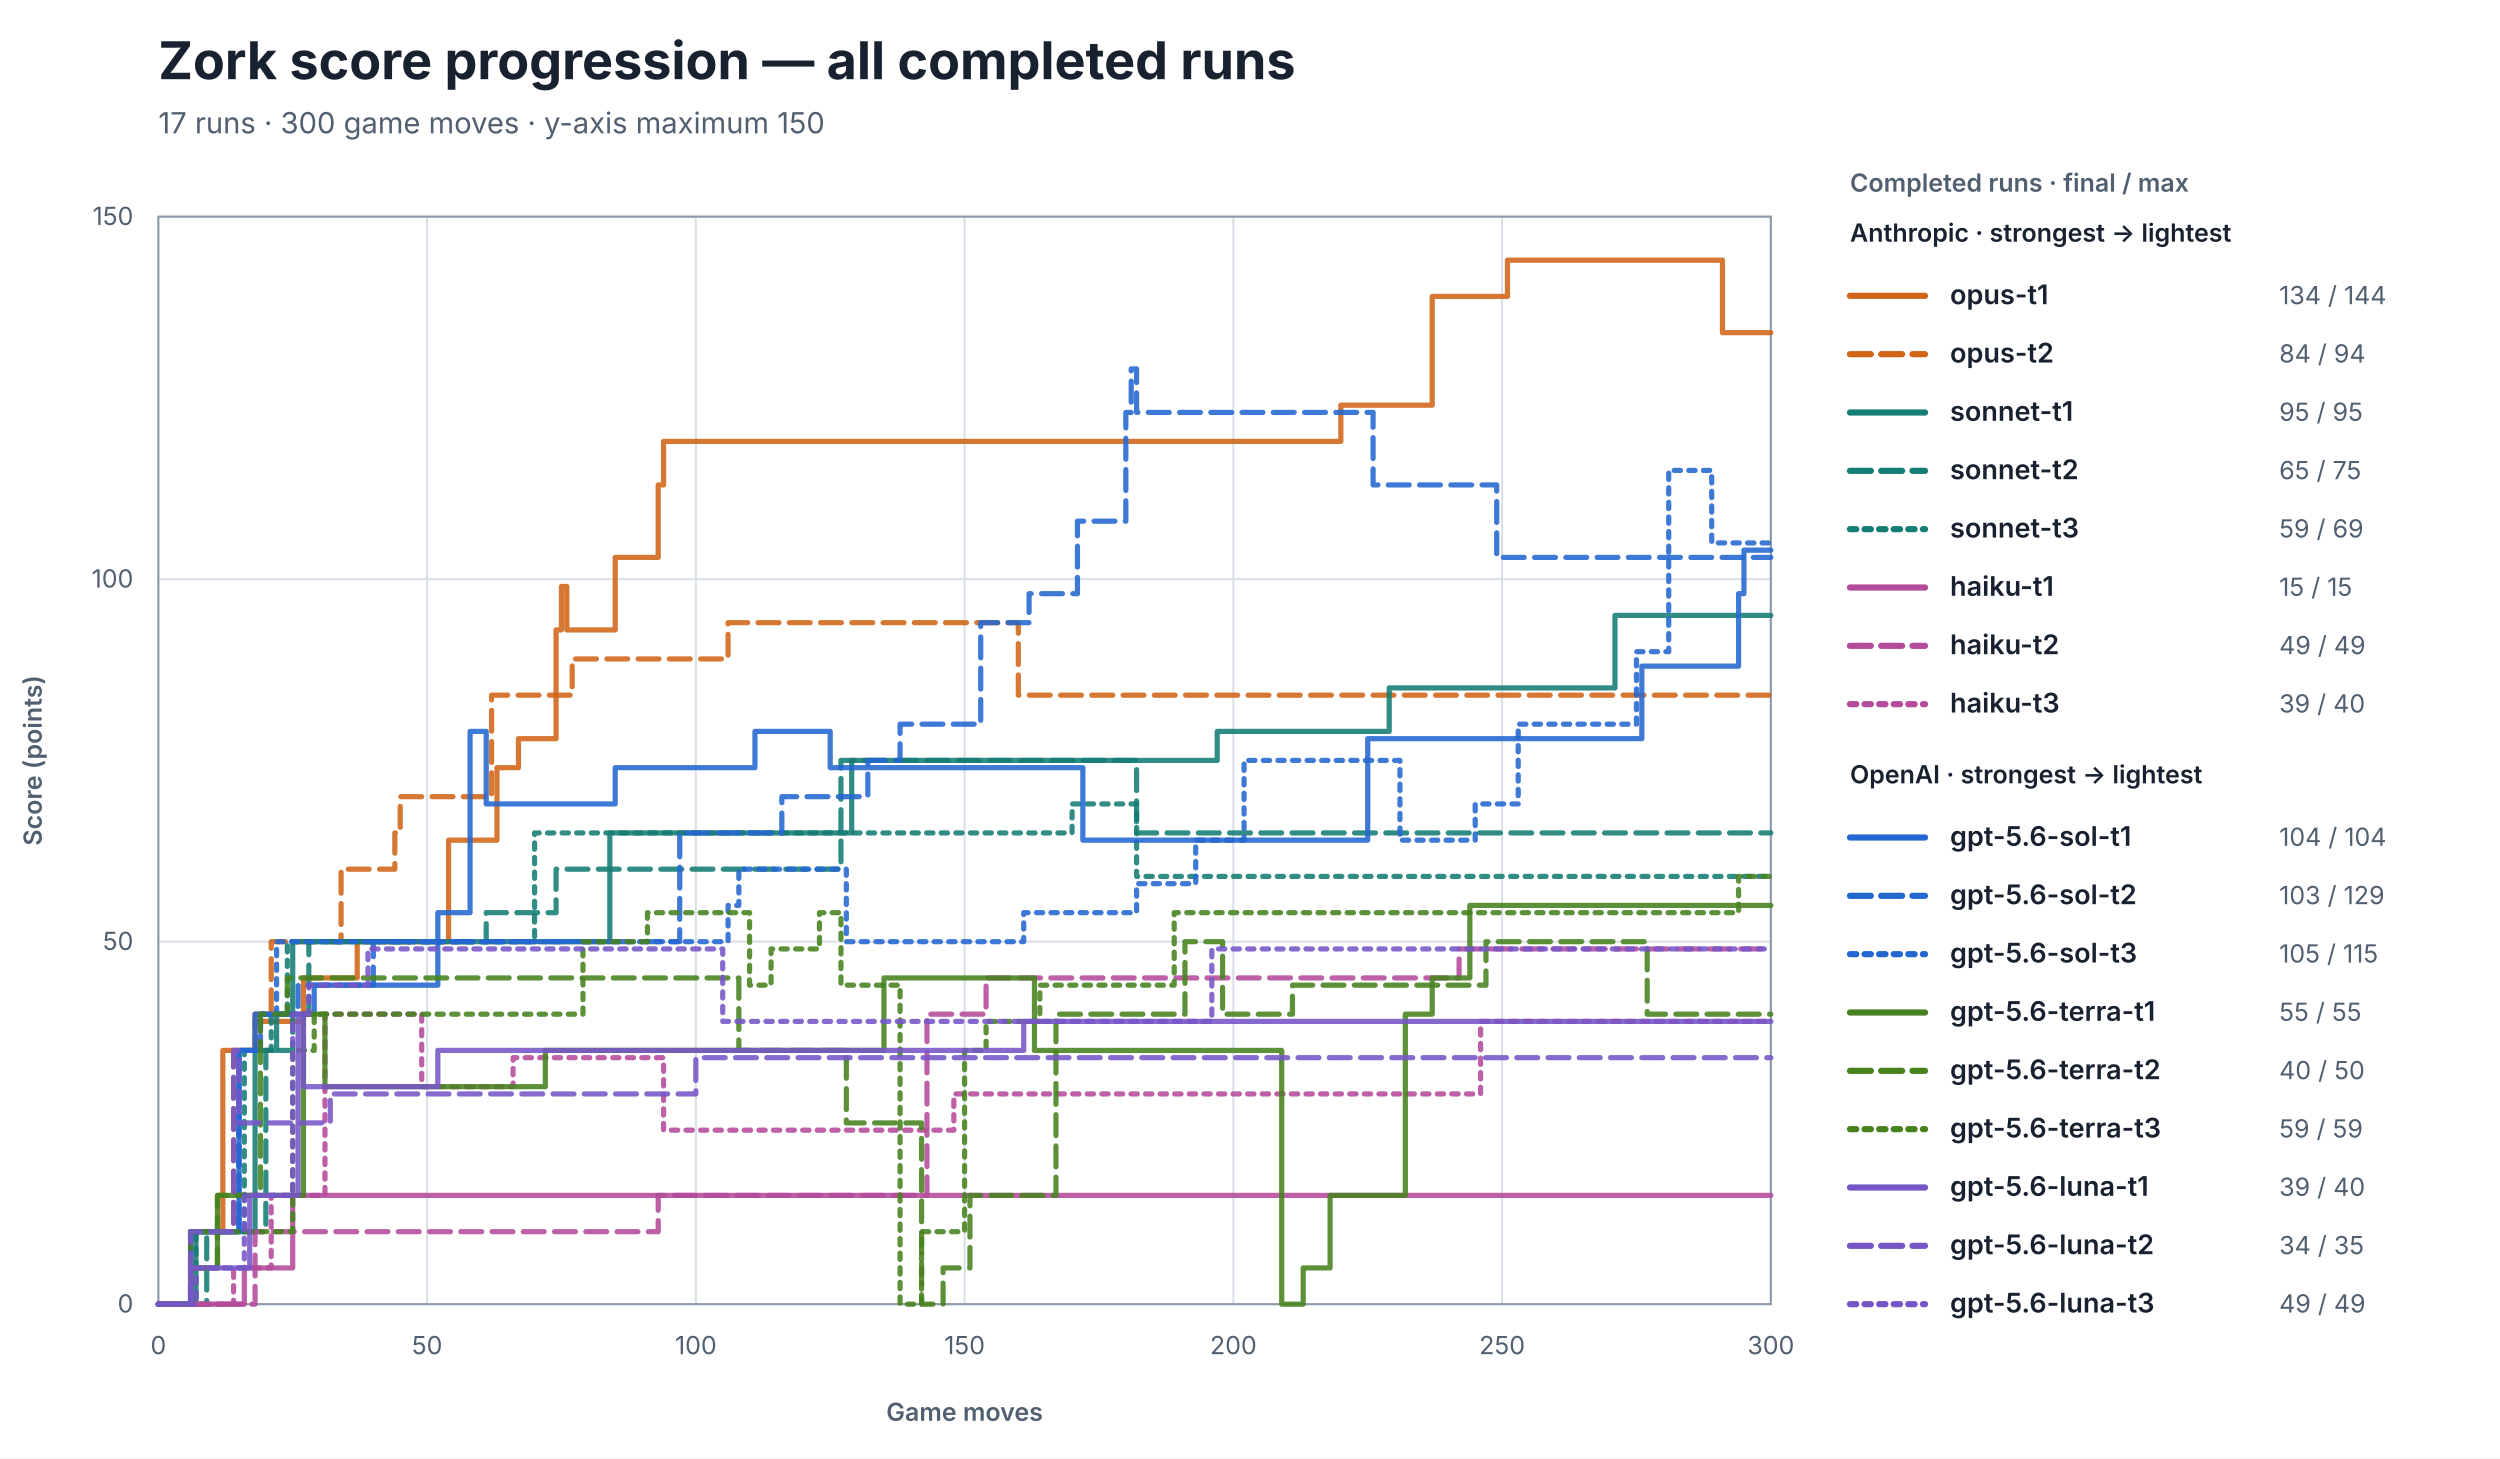
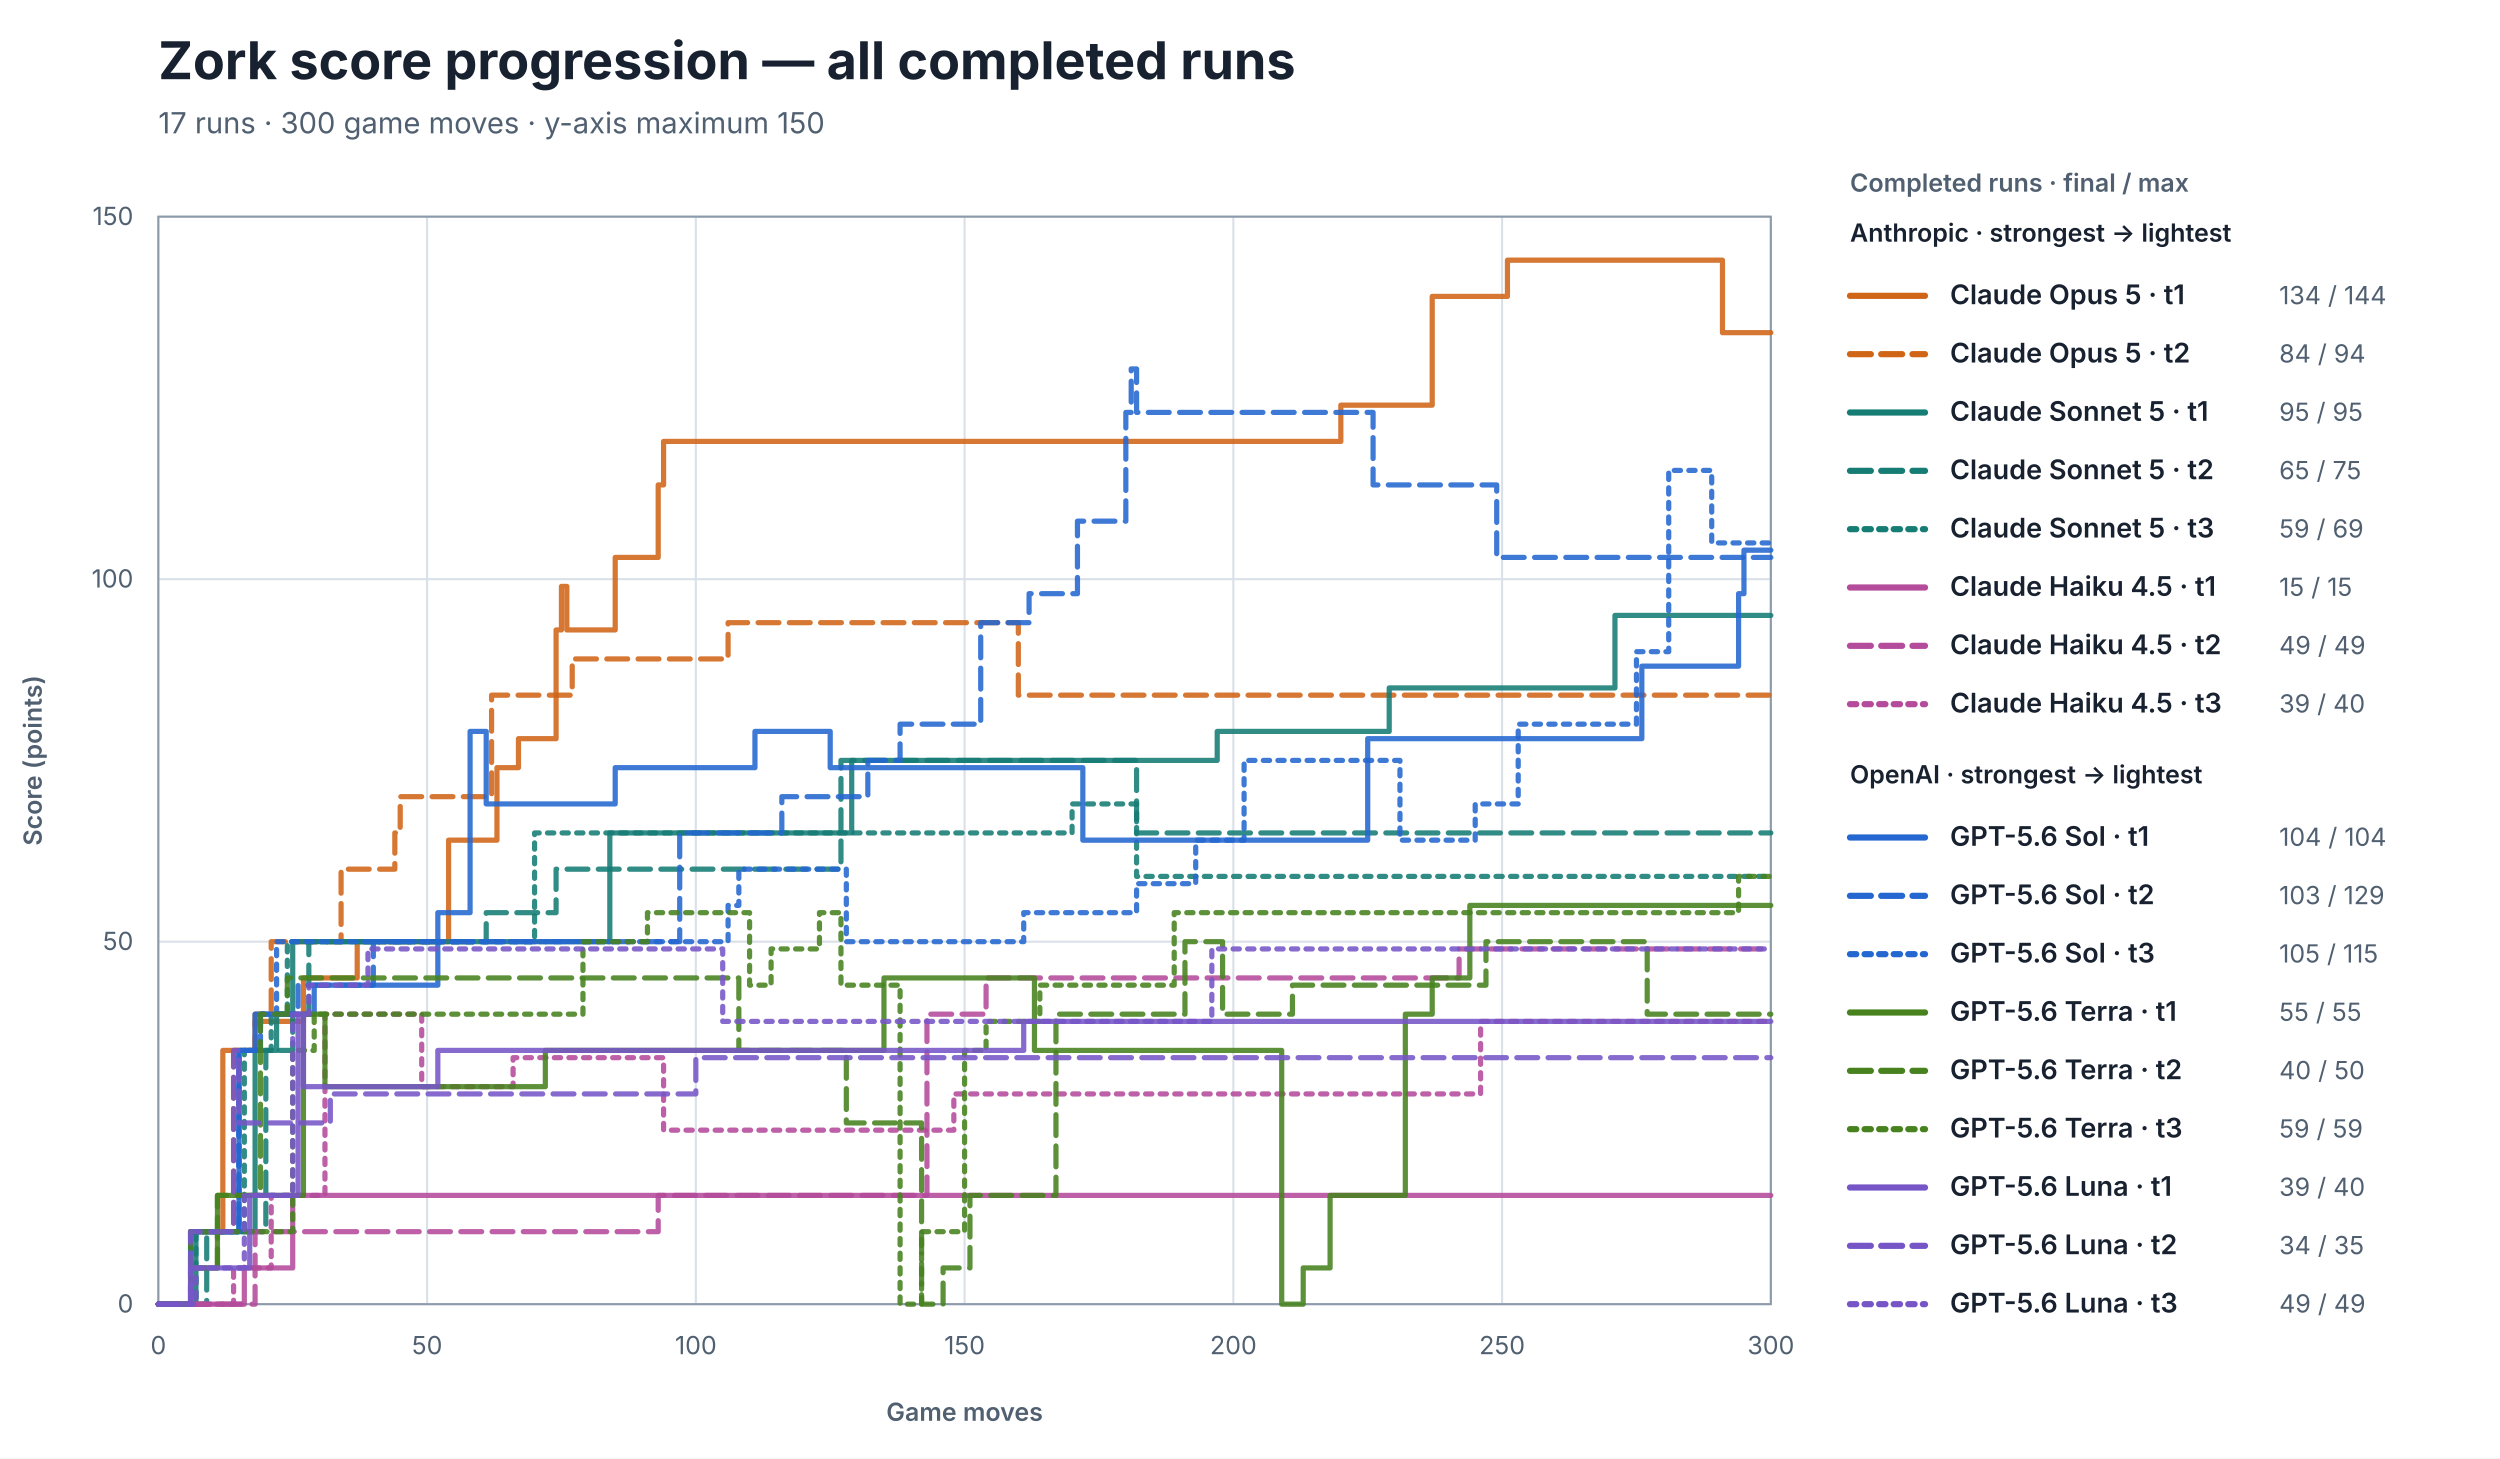
<svg xmlns="http://www.w3.org/2000/svg" width="1200" height="700" viewBox="0 0 1200 700" role="img" aria-labelledby="title desc">
  <style>
    :root { color-scheme: light dark; }
    svg { color: #18212f; font-family: ui-sans-serif, system-ui, -apple-system, BlinkMacSystemFont, "Segoe UI", sans-serif; }
    .background { fill: #ffffff; }
    .title { fill: currentColor; font-size: 25px; font-weight: 700; }
    .subtitle, .tick, .axis-title, .legend-stat { fill: #516071; }
    .subtitle { font-size: 14px; }
    .tick, .axis-title { font-size: 12px; }
    .axis-title, .legend-name, .provider-heading { font-weight: 600; }
    .legend-name { fill: currentColor; font-size: 13px; }
    .legend-stat { font-size: 12px; }
    .provider-heading { fill: currentColor; font-size: 12px; }
    .grid { stroke: #d9e0e8; stroke-width: 1; }
    .frame { fill: none; stroke: #8d9aaa; stroke-width: 1; }
    .score-line, .legend-line { fill: none; stroke-linejoin: round; stroke-linecap: round; }
    .score-line { stroke-width: 2.5; opacity: 0.88; }
    .legend-line { stroke-width: 3; }
    .score-line.family-haiku, .legend-line.family-haiku { stroke: #b44b9b; }
    .score-line.family-sonnet, .legend-line.family-sonnet { stroke: #167d75; }
    .score-line.family-opus, .legend-line.family-opus { stroke: #d06518; }
    .score-line.family-sol, .legend-line.family-sol { stroke: #2467d1; }
    .score-line.family-luna, .legend-line.family-luna { stroke: #7656c7; }
    .score-line.family-terra, .legend-line.family-terra { stroke: #47821f; }
    .score-line.family-other, .legend-line.family-other { stroke: #677487; }
    .trial-2 { stroke-dasharray: 10 5; }
    .trial-3 { stroke-dasharray: 3 4; }
    @media (prefers-color-scheme: dark) {
      svg { color: #edf2f7; }
      .background { fill: #111722; }
      .subtitle, .tick, .axis-title, .legend-stat { fill: #aeb9c6; }
      .grid { stroke: #2f3947; }
      .frame { stroke: #687587; }
      .score-line.family-haiku, .legend-line.family-haiku { stroke: #ed8bd2; }
      .score-line.family-sonnet, .legend-line.family-sonnet { stroke: #54c9bc; }
      .score-line.family-opus, .legend-line.family-opus { stroke: #f2a05f; }
      .score-line.family-sol, .legend-line.family-sol { stroke: #70a5f9; }
      .score-line.family-luna, .legend-line.family-luna { stroke: #b19aef; }
      .score-line.family-terra, .legend-line.family-terra { stroke: #92ca6c; }
      .score-line.family-other, .legend-line.family-other { stroke: #aeb9c6; }
    }
  </style>
  <rect class="background" width="1200" height="700" />
  <text class="title" x="76" y="38">Zork score progression — all completed runs</text>
  <text class="subtitle" x="76" y="64">17 runs · 300 game moves · y-axis maximum 150</text>
  <g>
    <line class="grid" x1="76" y1="626" x2="850" y2="626" />
    <text class="tick" x="64" y="630" text-anchor="end">0</text>
    <line class="grid" x1="76" y1="452" x2="850" y2="452" />
    <text class="tick" x="64" y="456" text-anchor="end">50</text>
    <line class="grid" x1="76" y1="278" x2="850" y2="278" />
    <text class="tick" x="64" y="282" text-anchor="end">100</text>
    <line class="grid" x1="76" y1="104" x2="850" y2="104" />
    <text class="tick" x="64" y="108" text-anchor="end">150</text>
    <line class="grid" x1="76" y1="104" x2="76" y2="626" />
    <text class="tick" x="76" y="650" text-anchor="middle">0</text>
    <line class="grid" x1="205" y1="104" x2="205" y2="626" />
    <text class="tick" x="205" y="650" text-anchor="middle">50</text>
    <line class="grid" x1="334" y1="104" x2="334" y2="626" />
    <text class="tick" x="334" y="650" text-anchor="middle">100</text>
    <line class="grid" x1="463" y1="104" x2="463" y2="626" />
    <text class="tick" x="463" y="650" text-anchor="middle">150</text>
    <line class="grid" x1="592" y1="104" x2="592" y2="626" />
    <text class="tick" x="592" y="650" text-anchor="middle">200</text>
    <line class="grid" x1="721" y1="104" x2="721" y2="626" />
    <text class="tick" x="721" y="650" text-anchor="middle">250</text>
    <line class="grid" x1="850" y1="104" x2="850" y2="626" />
    <text class="tick" x="850" y="650" text-anchor="middle">300</text>
  </g>
  <rect class="frame" x="76" y="104" width="774" height="522" />
  <path class="score-line family-opus trial-1" d="M 76.00 626.00 H 81.16 V 626.00 H 91.48 V 591.20 H 106.96 V 504.20 H 122.44 V 490.28 H 145.66 V 469.40 H 171.46 V 452.00 H 215.32 V 403.28 H 238.54 V 368.48 H 248.86 V 354.56 H 266.92 V 302.36 H 269.50 V 281.48 H 272.08 V 302.36 H 295.30 V 267.56 H 315.94 V 232.76 H 318.52 V 211.88 H 643.60 V 194.48 H 687.46 V 142.28 H 723.58 V 124.88 H 826.78 V 159.68 H 850.00 V 159.68" />
  <path class="score-line family-opus trial-2" d="M 76.00 626.00 H 81.16 V 626.00 H 91.48 V 591.20 H 112.12 V 504.20 H 122.44 V 486.80 H 130.18 V 452.00 H 163.72 V 417.20 H 189.52 V 399.80 H 192.10 V 382.40 H 235.96 V 333.68 H 274.66 V 316.28 H 349.48 V 298.88 H 488.80 V 333.68 H 850.00 V 333.68" />
  <path class="score-line family-sonnet trial-1" d="M 76.00 626.00 H 81.16 V 626.00 H 94.06 V 591.20 H 122.44 V 504.20 H 132.76 V 486.80 H 140.50 V 452.00 H 292.72 V 399.80 H 408.82 V 365.00 H 584.26 V 351.08 H 666.82 V 330.20 H 775.18 V 295.40 H 850.00 V 295.40" />
  <path class="score-line family-sonnet trial-2" d="M 76.00 626.00 H 81.16 V 626.00 H 99.22 V 591.20 H 127.60 V 504.20 H 140.50 V 486.80 H 148.24 V 452.00 H 233.38 V 438.08 H 266.92 V 417.20 H 403.66 V 365.00 H 545.56 V 399.80 H 850.00 V 399.80" />
  <path class="score-line family-sonnet trial-3" d="M 76.00 626.00 H 81.16 V 626.00 H 94.06 V 591.20 H 117.28 V 504.20 H 130.18 V 486.80 H 137.92 V 452.00 H 256.60 V 399.80 H 514.60 V 385.88 H 545.56 V 420.68 H 850.00 V 420.68" />
  <path class="score-line family-haiku trial-1" d="M 76.00 626.00 H 81.16 V 626.00 H 117.28 V 608.60 H 140.50 V 573.80 H 850.00 V 573.80" />
  <path class="score-line family-haiku trial-2" d="M 76.00 626.00 H 81.16 V 626.00 H 122.44 V 591.20 H 315.94 V 573.80 H 444.94 V 486.80 H 473.32 V 469.40 H 700.36 V 455.48 H 850.00 V 455.48" />
  <path class="score-line family-haiku trial-3" d="M 76.00 626.00 H 81.16 V 626.00 H 112.12 V 608.60 H 130.18 V 573.80 H 155.98 V 486.80 H 202.42 V 521.60 H 246.28 V 507.68 H 318.52 V 542.48 H 457.84 V 525.08 H 710.68 V 490.28 H 850.00 V 490.28" />
  <path class="score-line family-sol trial-1" d="M 76.00 626.00 H 81.16 V 626.00 H 91.48 V 591.20 H 114.70 V 504.20 H 122.44 V 486.80 H 150.82 V 472.88 H 210.16 V 438.08 H 225.64 V 351.08 H 233.38 V 385.88 H 295.30 V 368.48 H 362.38 V 351.08 H 398.50 V 368.48 H 519.76 V 403.28 H 656.50 V 354.56 H 788.08 V 319.76 H 834.52 V 284.96 H 837.10 V 264.08 H 850.00 V 264.08" />
  <path class="score-line family-sol trial-2" d="M 76.00 626.00 H 81.16 V 626.00 H 91.48 V 591.20 H 114.70 V 504.20 H 125.02 V 486.80 H 143.08 V 472.88 H 179.20 V 452.00 H 326.26 V 399.80 H 375.28 V 382.40 H 416.56 V 365.00 H 432.04 V 347.60 H 470.74 V 298.88 H 493.96 V 284.96 H 517.18 V 250.16 H 540.40 V 197.96 H 542.98 V 177.08 H 545.56 V 197.96 H 659.08 V 232.76 H 718.42 V 267.56 H 850.00 V 267.56" />
  <path class="score-line family-sol trial-3" d="M 76.00 626.00 H 81.16 V 626.00 H 91.48 V 591.20 H 114.70 V 504.20 H 125.02 V 486.80 H 132.76 V 452.00 H 349.48 V 434.60 H 354.64 V 417.20 H 406.24 V 452.00 H 491.38 V 438.08 H 545.56 V 424.16 H 573.94 V 403.28 H 597.16 V 365.00 H 671.98 V 403.28 H 708.10 V 385.88 H 728.74 V 347.60 H 785.50 V 312.80 H 800.98 V 225.80 H 821.62 V 260.60 H 850.00 V 260.60" />
  <path class="score-line family-terra trial-1" d="M 76.00 626.00 H 81.16 V 626.00 H 91.48 V 608.60 H 104.38 V 573.80 H 145.66 V 486.80 H 155.98 V 521.60 H 261.76 V 504.20 H 424.30 V 469.40 H 496.54 V 504.20 H 615.22 V 626.00 H 625.54 V 608.60 H 638.44 V 573.80 H 674.56 V 486.80 H 687.46 V 469.40 H 705.52 V 434.60 H 850.00 V 434.60" />
  <path class="score-line family-terra trial-2" d="M 76.00 626.00 H 81.16 V 626.00 H 91.48 V 608.60 H 104.38 V 573.80 H 125.02 V 486.80 H 137.92 V 469.40 H 354.64 V 504.20 H 406.24 V 539.00 H 442.36 V 626.00 H 452.68 V 608.60 H 465.58 V 573.80 H 506.86 V 486.80 H 568.78 V 452.00 H 586.84 V 486.80 H 620.38 V 472.88 H 713.26 V 452.00 H 790.66 V 486.80 H 850.00 V 486.80" />
  <path class="score-line family-terra trial-3" d="M 76.00 626.00 H 81.16 V 626.00 H 91.48 V 591.20 H 140.50 V 504.20 H 150.82 V 486.80 H 279.82 V 452.00 H 310.78 V 438.08 H 359.80 V 472.88 H 370.12 V 455.48 H 393.34 V 438.08 H 403.66 V 472.88 H 432.04 V 626.00 H 442.36 V 591.20 H 463.00 V 504.20 H 473.32 V 490.28 H 499.12 V 472.88 H 563.62 V 438.08 H 834.52 V 420.68 H 850.00 V 420.68" />
  <path class="score-line family-luna trial-1" d="M 76.00 626.00 H 81.16 V 626.00 H 91.48 V 608.60 H 119.86 V 573.80 H 143.08 V 486.80 H 145.66 V 521.60 H 210.16 V 504.20 H 491.38 V 490.28 H 850.00 V 490.28" />
  <path class="score-line family-luna trial-2" d="M 76.00 626.00 H 81.16 V 626.00 H 91.48 V 591.20 H 112.12 V 504.20 H 114.70 V 539.00 H 158.56 V 525.08 H 334.00 V 507.68 H 850.00 V 507.68" />
  <path class="score-line family-luna trial-3" d="M 76.00 626.00 H 81.16 V 626.00 H 94.06 V 608.60 H 117.28 V 573.80 H 140.50 V 486.80 H 148.24 V 472.88 H 176.62 V 455.48 H 346.90 V 490.28 H 581.68 V 455.48 H 850.00 V 455.48" />
  <text class="axis-title" x="463" y="682" text-anchor="middle">Game moves</text>
  <text class="axis-title" transform="translate(20 365) rotate(-90)" text-anchor="middle">Score (points)</text>
  <text class="axis-title" x="888" y="92">Completed runs · final / max</text>
  <text class="provider-heading" x="888" y="116">Anthropic · strongest → lightest</text>
  <g transform="translate(888 142)">
    <line class="legend-line family-opus trial-1" x1="0" y1="0" x2="36" y2="0" />
-     <text class="legend-name" x="48" y="4">opus-t1</text>
+     <text class="legend-name" x="48" y="4">Claude Opus 5 · t1</text>
    <text class="legend-stat" x="206" y="4">134 / 144</text>
  </g>
  <g transform="translate(888 170)">
    <line class="legend-line family-opus trial-2" x1="0" y1="0" x2="36" y2="0" />
-     <text class="legend-name" x="48" y="4">opus-t2</text>
+     <text class="legend-name" x="48" y="4">Claude Opus 5 · t2</text>
    <text class="legend-stat" x="206" y="4">84 / 94</text>
  </g>
  <g transform="translate(888 198)">
    <line class="legend-line family-sonnet trial-1" x1="0" y1="0" x2="36" y2="0" />
-     <text class="legend-name" x="48" y="4">sonnet-t1</text>
+     <text class="legend-name" x="48" y="4">Claude Sonnet 5 · t1</text>
    <text class="legend-stat" x="206" y="4">95 / 95</text>
  </g>
  <g transform="translate(888 226)">
    <line class="legend-line family-sonnet trial-2" x1="0" y1="0" x2="36" y2="0" />
-     <text class="legend-name" x="48" y="4">sonnet-t2</text>
+     <text class="legend-name" x="48" y="4">Claude Sonnet 5 · t2</text>
    <text class="legend-stat" x="206" y="4">65 / 75</text>
  </g>
  <g transform="translate(888 254)">
    <line class="legend-line family-sonnet trial-3" x1="0" y1="0" x2="36" y2="0" />
-     <text class="legend-name" x="48" y="4">sonnet-t3</text>
+     <text class="legend-name" x="48" y="4">Claude Sonnet 5 · t3</text>
    <text class="legend-stat" x="206" y="4">59 / 69</text>
  </g>
  <g transform="translate(888 282)">
    <line class="legend-line family-haiku trial-1" x1="0" y1="0" x2="36" y2="0" />
-     <text class="legend-name" x="48" y="4">haiku-t1</text>
+     <text class="legend-name" x="48" y="4">Claude Haiku 4.5 · t1</text>
    <text class="legend-stat" x="206" y="4">15 / 15</text>
  </g>
  <g transform="translate(888 310)">
    <line class="legend-line family-haiku trial-2" x1="0" y1="0" x2="36" y2="0" />
-     <text class="legend-name" x="48" y="4">haiku-t2</text>
+     <text class="legend-name" x="48" y="4">Claude Haiku 4.5 · t2</text>
    <text class="legend-stat" x="206" y="4">49 / 49</text>
  </g>
  <g transform="translate(888 338)">
    <line class="legend-line family-haiku trial-3" x1="0" y1="0" x2="36" y2="0" />
-     <text class="legend-name" x="48" y="4">haiku-t3</text>
+     <text class="legend-name" x="48" y="4">Claude Haiku 4.5 · t3</text>
    <text class="legend-stat" x="206" y="4">39 / 40</text>
  </g>
  <text class="provider-heading" x="888" y="376">OpenAI · strongest → lightest</text>
  <g transform="translate(888 402)">
    <line class="legend-line family-sol trial-1" x1="0" y1="0" x2="36" y2="0" />
-     <text class="legend-name" x="48" y="4">gpt-5.6-sol-t1</text>
+     <text class="legend-name" x="48" y="4">GPT-5.6 Sol · t1</text>
    <text class="legend-stat" x="206" y="4">104 / 104</text>
  </g>
  <g transform="translate(888 430)">
    <line class="legend-line family-sol trial-2" x1="0" y1="0" x2="36" y2="0" />
-     <text class="legend-name" x="48" y="4">gpt-5.6-sol-t2</text>
+     <text class="legend-name" x="48" y="4">GPT-5.6 Sol · t2</text>
    <text class="legend-stat" x="206" y="4">103 / 129</text>
  </g>
  <g transform="translate(888 458)">
    <line class="legend-line family-sol trial-3" x1="0" y1="0" x2="36" y2="0" />
-     <text class="legend-name" x="48" y="4">gpt-5.6-sol-t3</text>
+     <text class="legend-name" x="48" y="4">GPT-5.6 Sol · t3</text>
    <text class="legend-stat" x="206" y="4">105 / 115</text>
  </g>
  <g transform="translate(888 486)">
    <line class="legend-line family-terra trial-1" x1="0" y1="0" x2="36" y2="0" />
-     <text class="legend-name" x="48" y="4">gpt-5.6-terra-t1</text>
+     <text class="legend-name" x="48" y="4">GPT-5.6 Terra · t1</text>
    <text class="legend-stat" x="206" y="4">55 / 55</text>
  </g>
  <g transform="translate(888 514)">
    <line class="legend-line family-terra trial-2" x1="0" y1="0" x2="36" y2="0" />
-     <text class="legend-name" x="48" y="4">gpt-5.6-terra-t2</text>
+     <text class="legend-name" x="48" y="4">GPT-5.6 Terra · t2</text>
    <text class="legend-stat" x="206" y="4">40 / 50</text>
  </g>
  <g transform="translate(888 542)">
    <line class="legend-line family-terra trial-3" x1="0" y1="0" x2="36" y2="0" />
-     <text class="legend-name" x="48" y="4">gpt-5.6-terra-t3</text>
+     <text class="legend-name" x="48" y="4">GPT-5.6 Terra · t3</text>
    <text class="legend-stat" x="206" y="4">59 / 59</text>
  </g>
  <g transform="translate(888 570)">
    <line class="legend-line family-luna trial-1" x1="0" y1="0" x2="36" y2="0" />
-     <text class="legend-name" x="48" y="4">gpt-5.6-luna-t1</text>
+     <text class="legend-name" x="48" y="4">GPT-5.6 Luna · t1</text>
    <text class="legend-stat" x="206" y="4">39 / 40</text>
  </g>
  <g transform="translate(888 598)">
    <line class="legend-line family-luna trial-2" x1="0" y1="0" x2="36" y2="0" />
-     <text class="legend-name" x="48" y="4">gpt-5.6-luna-t2</text>
+     <text class="legend-name" x="48" y="4">GPT-5.6 Luna · t2</text>
    <text class="legend-stat" x="206" y="4">34 / 35</text>
  </g>
  <g transform="translate(888 626)">
    <line class="legend-line family-luna trial-3" x1="0" y1="0" x2="36" y2="0" />
-     <text class="legend-name" x="48" y="4">gpt-5.6-luna-t3</text>
+     <text class="legend-name" x="48" y="4">GPT-5.6 Luna · t3</text>
    <text class="legend-stat" x="206" y="4">49 / 49</text>
  </g>
</svg>
